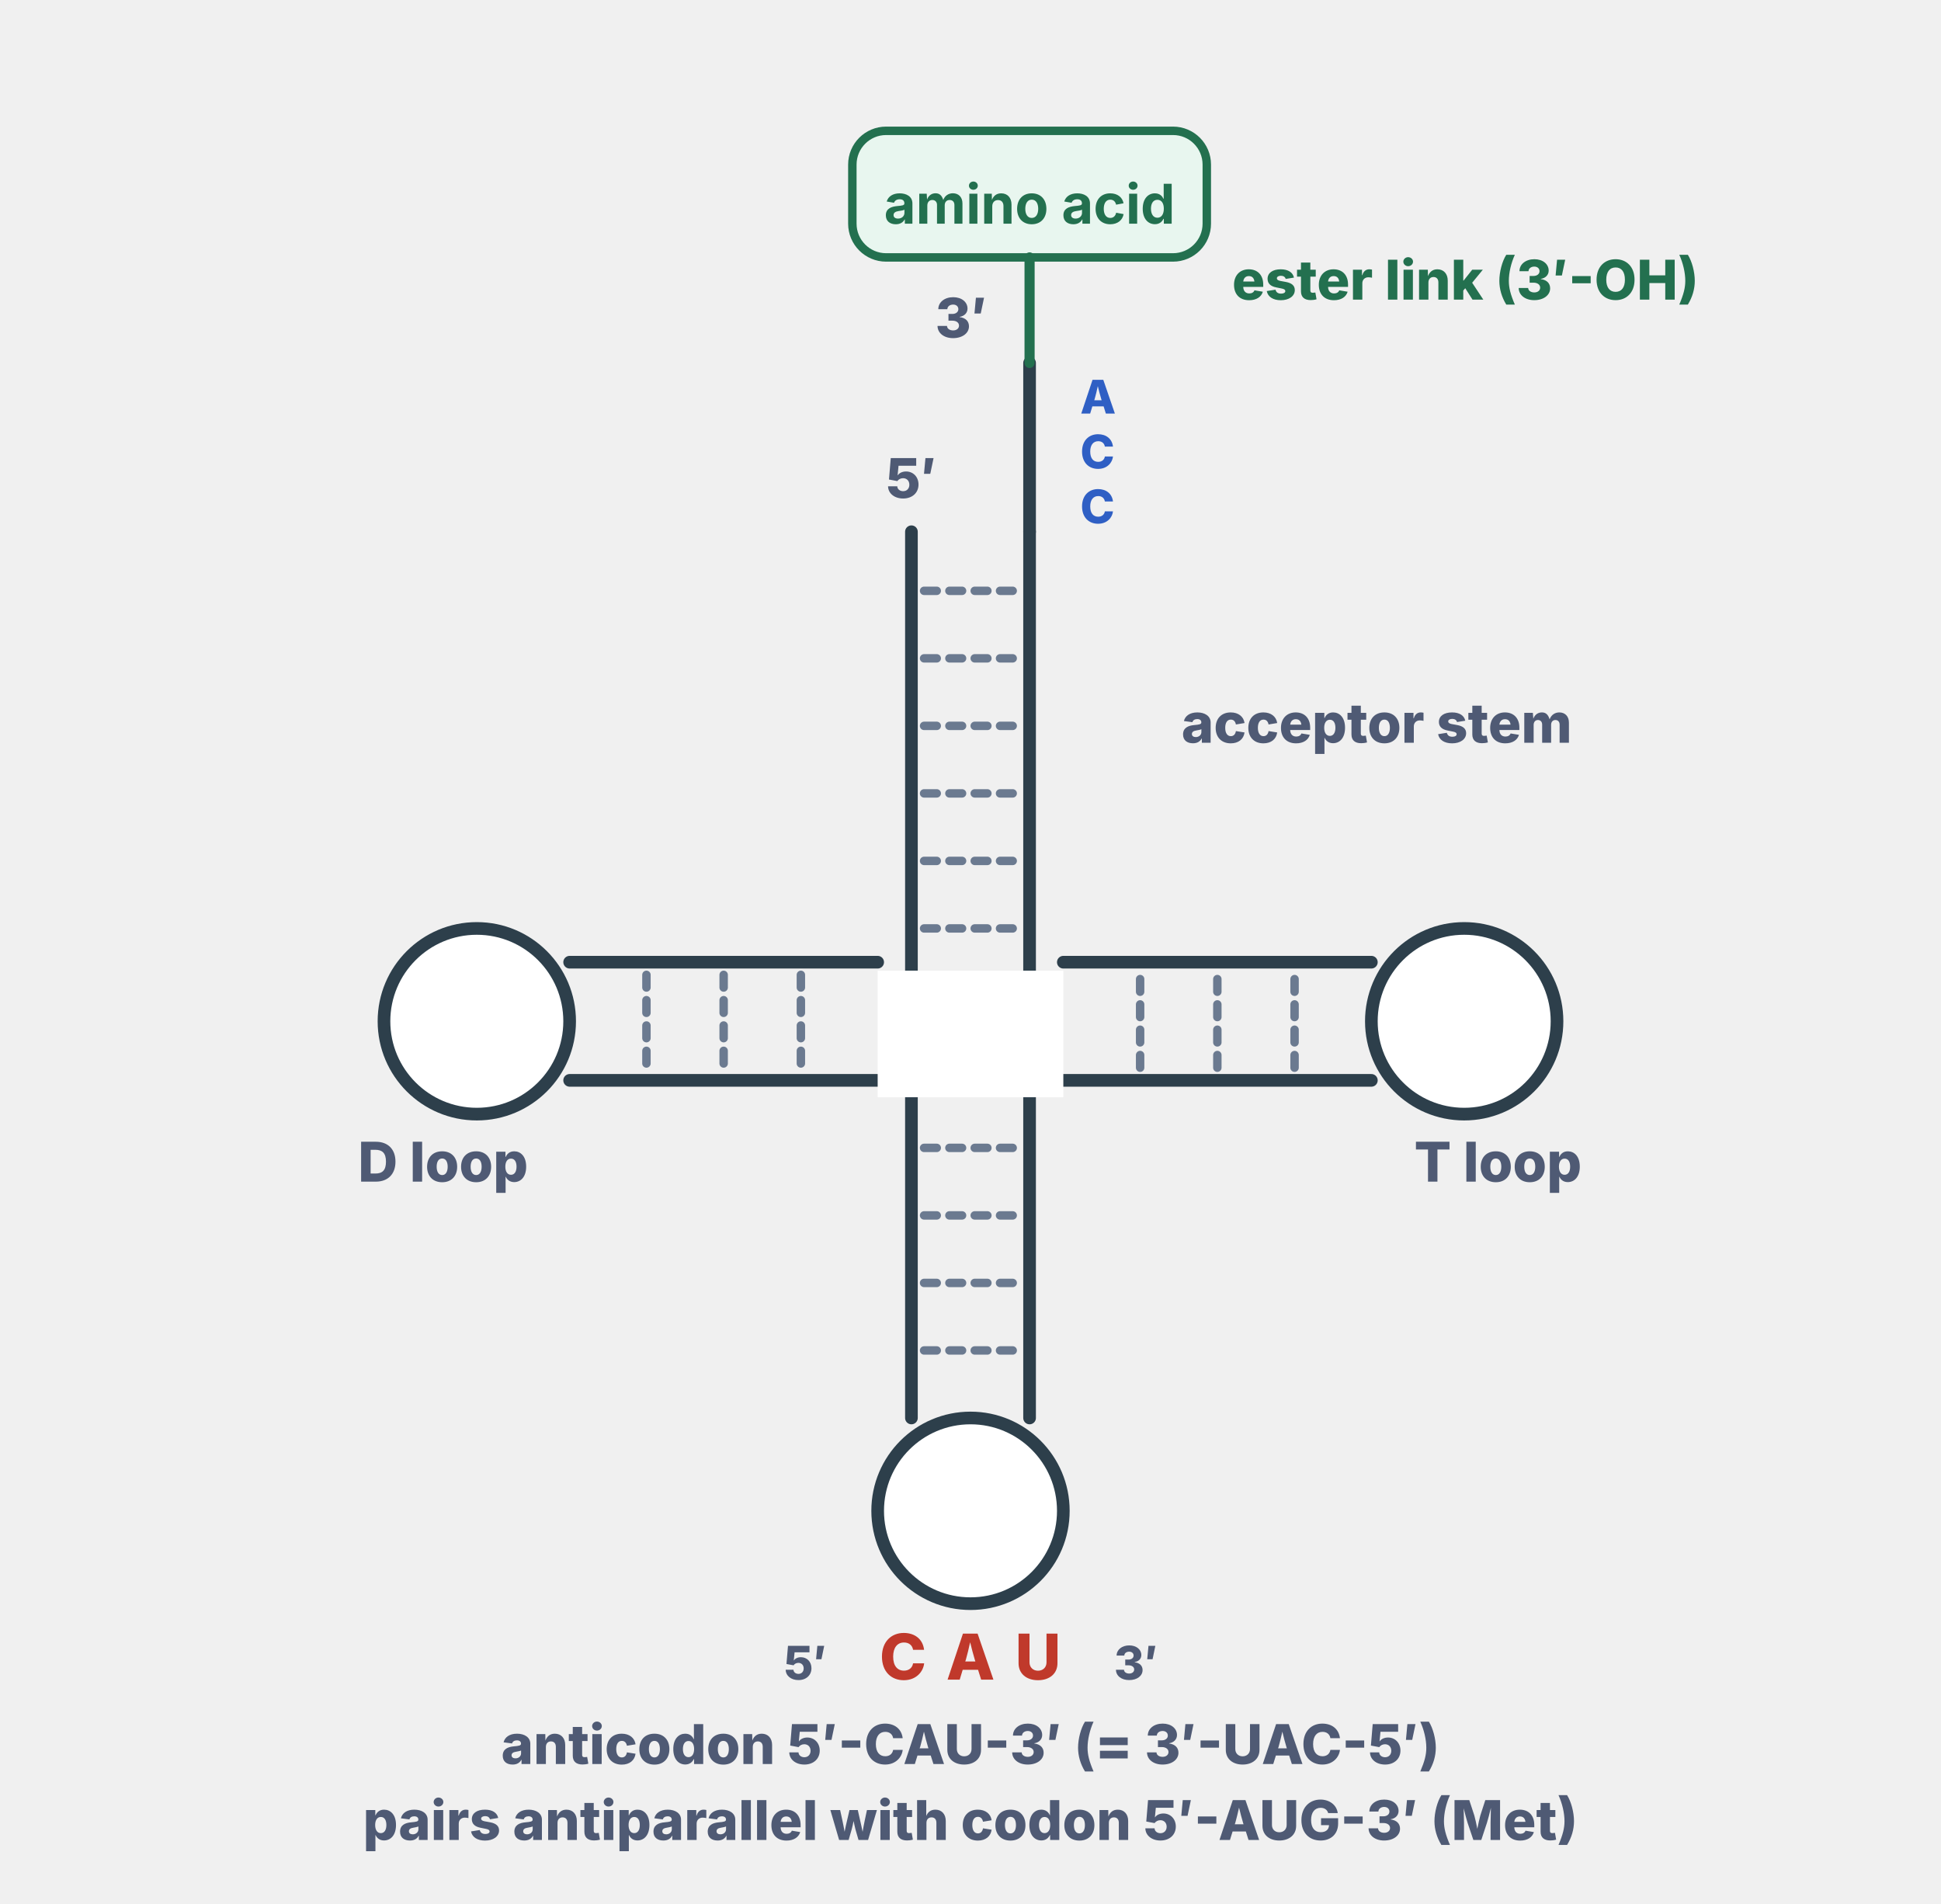
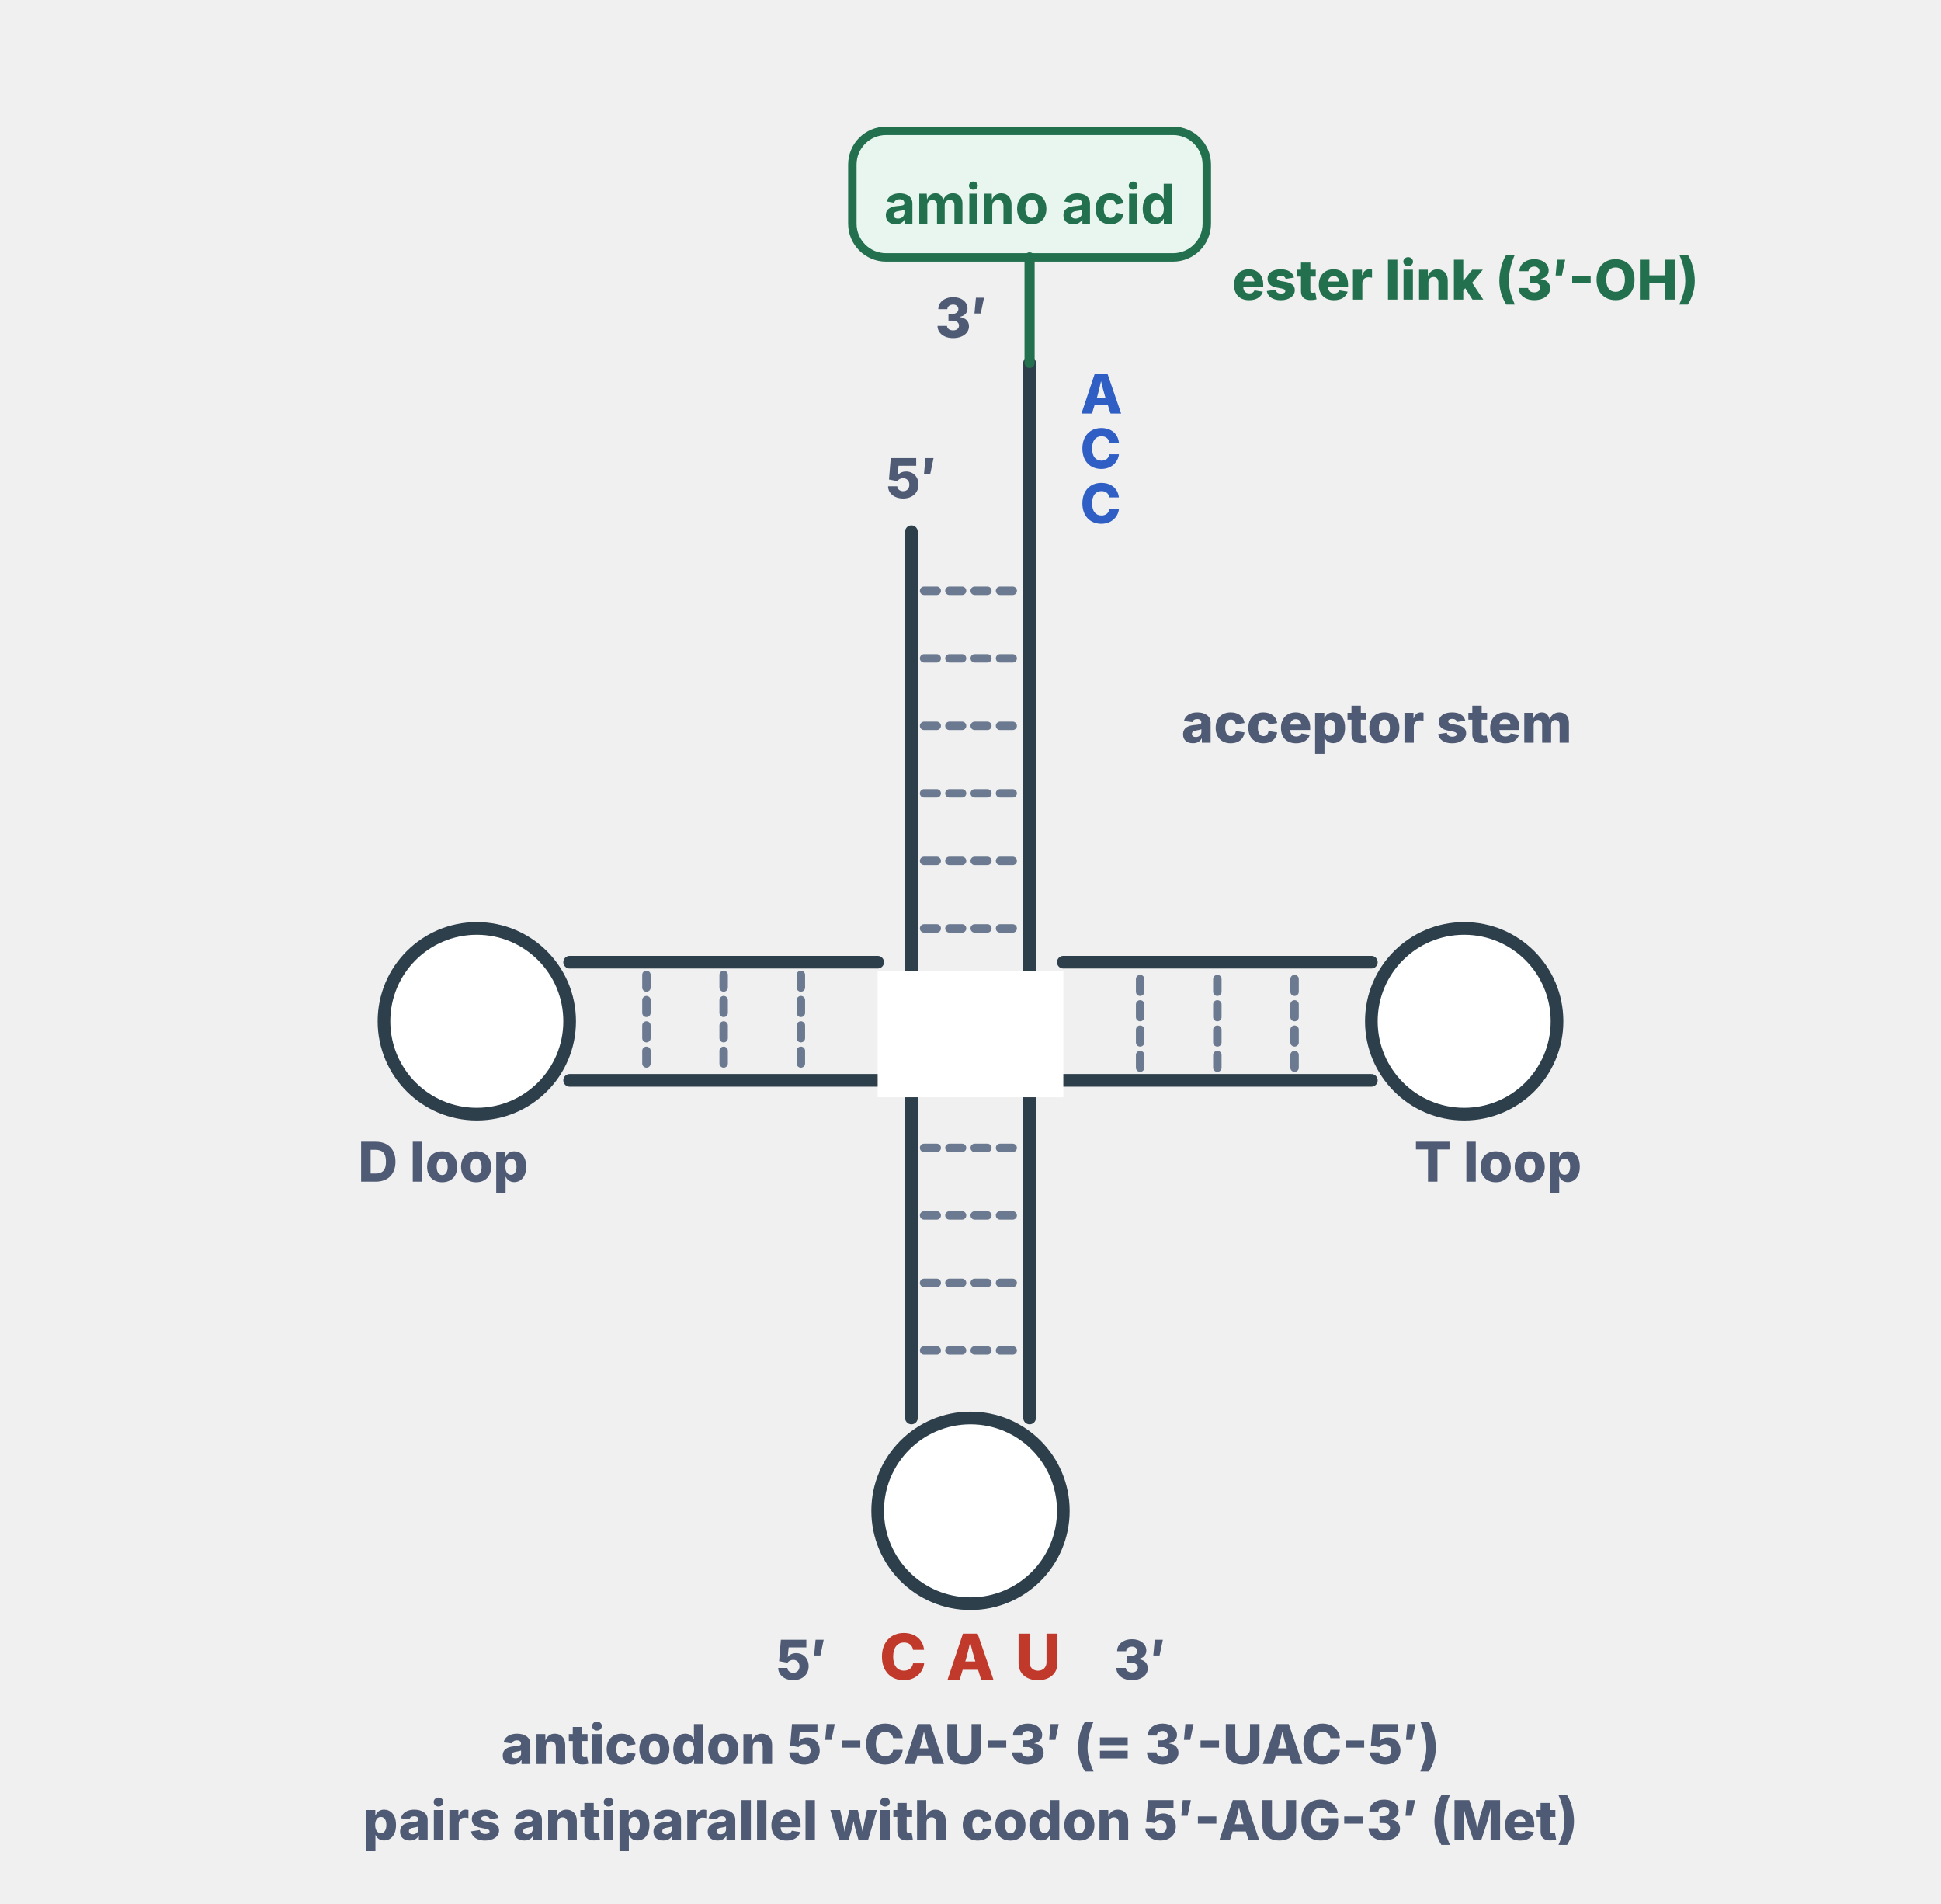
<svg xmlns="http://www.w3.org/2000/svg" viewBox="0 0 460 451" width="460" height="451" role="img" aria-label="tRNA drawn as a cloverleaf. The acceptor stem at the top carries the 5 prime and 3 prime ends; the 3 prime end ends in CCA and holds the amino acid by an ester link. Two side loops (D loop and T loop) flank the stem, and the bottom loop carries the anticodon, 5 prime CAU 3 prime, which pairs antiparallel with the codon 5 prime AUG 3 prime for methionine.">
  <line x1="216.0" y1="236.0" x2="216.0" y2="126.0" stroke="#2d3f4b" stroke-width="3" stroke-linecap="round" />
  <line x1="244.0" y1="236.0" x2="244.0" y2="126.0" stroke="#2d3f4b" stroke-width="3" stroke-linecap="round" />
  <line x1="219.0" y1="220.0" x2="241.0" y2="220.0" stroke="#6b7a90" stroke-width="2" stroke-linecap="round" stroke-dasharray="3 3" />
  <line x1="219.0" y1="204.0" x2="241.0" y2="204.0" stroke="#6b7a90" stroke-width="2" stroke-linecap="round" stroke-dasharray="3 3" />
  <line x1="219.0" y1="188.0" x2="241.0" y2="188.0" stroke="#6b7a90" stroke-width="2" stroke-linecap="round" stroke-dasharray="3 3" />
  <line x1="219.0" y1="172.0" x2="241.0" y2="172.0" stroke="#6b7a90" stroke-width="2" stroke-linecap="round" stroke-dasharray="3 3" />
  <line x1="219.0" y1="156.0" x2="241.0" y2="156.0" stroke="#6b7a90" stroke-width="2" stroke-linecap="round" stroke-dasharray="3 3" />
  <line x1="219.0" y1="140.0" x2="241.0" y2="140.0" stroke="#6b7a90" stroke-width="2" stroke-linecap="round" stroke-dasharray="3 3" />
  <text x="216.0" y="118.0" text-anchor="middle" fill="#4f5a74" font-size="13" font-weight="800" font-family="Nunito,Inter,Helvetica,Arial,sans-serif">5′</text>
  <line x1="244.0" y1="126.0" x2="244.0" y2="86.0" stroke="#2d3f4b" stroke-width="3" stroke-linecap="round" />
-   <text x="256.0" y="124.0" text-anchor="start" fill="#2f5fc4" font-size="11" font-weight="800" font-family="Nunito,Inter,Helvetica,Arial,sans-serif">C</text>
-   <text x="256.0" y="111.0" text-anchor="start" fill="#2f5fc4" font-size="11" font-weight="800" font-family="Nunito,Inter,Helvetica,Arial,sans-serif">C</text>
-   <text x="256.0" y="98.0" text-anchor="start" fill="#2f5fc4" font-size="11" font-weight="800" font-family="Nunito,Inter,Helvetica,Arial,sans-serif">A</text>
+   <text x="256.0" y="124.0" text-anchor="start" fill="#2f5fc4" font-size="13" font-weight="800" font-family="Nunito,Inter,Helvetica,Arial,sans-serif">C</text>
+   <text x="256.0" y="111.0" text-anchor="start" fill="#2f5fc4" font-size="13" font-weight="800" font-family="Nunito,Inter,Helvetica,Arial,sans-serif">C</text>
+   <text x="256.0" y="98.0" text-anchor="start" fill="#2f5fc4" font-size="13" font-weight="800" font-family="Nunito,Inter,Helvetica,Arial,sans-serif">A</text>
  <text x="234.0" y="80.0" text-anchor="end" fill="#4f5a74" font-size="13" font-weight="800" font-family="Nunito,Inter,Helvetica,Arial,sans-serif">3′</text>
  <rect x="202" y="31" width="84" height="30" rx="8" fill="#e8f6ef" stroke="#23704f" stroke-width="2" />
  <text x="244.0" y="53.0" text-anchor="middle" fill="#23704f" font-size="13" font-weight="700" font-family="Nunito,Inter,Helvetica,Arial,sans-serif">amino acid</text>
  <line x1="244.0" y1="86.0" x2="244.0" y2="61.0" stroke="#23704f" stroke-width="2.4" stroke-linecap="round" />
  <text x="292.0" y="71.0" text-anchor="start" fill="#23704f" font-size="13" font-weight="800" font-family="Nunito,Inter,Helvetica,Arial,sans-serif">ester link (3′-OH)</text>
  <text x="280.0" y="176.0" text-anchor="start" fill="#4f5a74" font-size="13" font-weight="800" font-family="Nunito,Inter,Helvetica,Arial,sans-serif">acceptor stem</text>
  <line x1="208.0" y1="228.0" x2="135.0" y2="228.0" stroke="#2d3f4b" stroke-width="3" stroke-linecap="round" />
  <line x1="208.0" y1="256.0" x2="135.0" y2="256.0" stroke="#2d3f4b" stroke-width="3" stroke-linecap="round" />
  <line x1="189.8" y1="231.0" x2="189.8" y2="253.0" stroke="#6b7a90" stroke-width="2" stroke-linecap="round" stroke-dasharray="3 3" />
  <line x1="171.5" y1="231.0" x2="171.5" y2="253.0" stroke="#6b7a90" stroke-width="2" stroke-linecap="round" stroke-dasharray="3 3" />
  <line x1="153.2" y1="231.0" x2="153.2" y2="253.0" stroke="#6b7a90" stroke-width="2" stroke-linecap="round" stroke-dasharray="3 3" />
  <circle cx="113.0" cy="242.0" r="22" fill="#fff" stroke="#2d3f4b" stroke-width="3" />
  <text x="113.0" y="242.0" text-anchor="middle" fill="#4f5a74" font-size="13" font-weight="800" font-family="Nunito,Inter,Helvetica,Arial,sans-serif" />
  <text x="105.0" y="280.0" text-anchor="middle" fill="#4f5a74" font-size="13" font-weight="800" font-family="Nunito,Inter,Helvetica,Arial,sans-serif">D loop</text>
  <line x1="252.0" y1="256.0" x2="325.0" y2="256.0" stroke="#2d3f4b" stroke-width="3" stroke-linecap="round" />
  <line x1="252.0" y1="228.0" x2="325.0" y2="228.0" stroke="#2d3f4b" stroke-width="3" stroke-linecap="round" />
  <line x1="270.2" y1="253.0" x2="270.2" y2="231.0" stroke="#6b7a90" stroke-width="2" stroke-linecap="round" stroke-dasharray="3 3" />
  <line x1="288.5" y1="253.0" x2="288.5" y2="231.0" stroke="#6b7a90" stroke-width="2" stroke-linecap="round" stroke-dasharray="3 3" />
  <line x1="306.8" y1="253.0" x2="306.8" y2="231.0" stroke="#6b7a90" stroke-width="2" stroke-linecap="round" stroke-dasharray="3 3" />
  <circle cx="347.0" cy="242.0" r="22" fill="#fff" stroke="#2d3f4b" stroke-width="3" />
  <text x="347.0" y="242.0" text-anchor="middle" fill="#4f5a74" font-size="13" font-weight="800" font-family="Nunito,Inter,Helvetica,Arial,sans-serif" />
  <text x="355.0" y="280.0" text-anchor="middle" fill="#4f5a74" font-size="13" font-weight="800" font-family="Nunito,Inter,Helvetica,Arial,sans-serif">T loop</text>
  <line x1="216.0" y1="256.0" x2="216.0" y2="336.0" stroke="#2d3f4b" stroke-width="3" stroke-linecap="round" />
  <line x1="244.0" y1="256.0" x2="244.0" y2="336.0" stroke="#2d3f4b" stroke-width="3" stroke-linecap="round" />
  <line x1="219.0" y1="272.0" x2="241.0" y2="272.0" stroke="#6b7a90" stroke-width="2" stroke-linecap="round" stroke-dasharray="3 3" />
  <line x1="219.0" y1="288.0" x2="241.0" y2="288.0" stroke="#6b7a90" stroke-width="2" stroke-linecap="round" stroke-dasharray="3 3" />
  <line x1="219.0" y1="304.0" x2="241.0" y2="304.0" stroke="#6b7a90" stroke-width="2" stroke-linecap="round" stroke-dasharray="3 3" />
  <line x1="219.0" y1="320.0" x2="241.0" y2="320.0" stroke="#6b7a90" stroke-width="2" stroke-linecap="round" stroke-dasharray="3 3" />
  <circle cx="230.0" cy="358.0" r="22" fill="#fff" stroke="#2d3f4b" stroke-width="3" />
  <text x="230.0" y="358.0" text-anchor="middle" fill="#4f5a74" font-size="13" font-weight="800" font-family="Nunito,Inter,Helvetica,Arial,sans-serif" />
  <text x="214.0" y="398.0" text-anchor="middle" fill="#c0392b" font-size="15" font-weight="800" font-family="Nunito,Inter,Helvetica,Arial,sans-serif">C</text>
  <text x="230.0" y="398.0" text-anchor="middle" fill="#c0392b" font-size="15" font-weight="800" font-family="Nunito,Inter,Helvetica,Arial,sans-serif">A</text>
  <text x="246.0" y="398.0" text-anchor="middle" fill="#c0392b" font-size="15" font-weight="800" font-family="Nunito,Inter,Helvetica,Arial,sans-serif">U</text>
-   <text x="196.0" y="398.0" text-anchor="end" fill="#4f5a74" font-size="11" font-weight="800" font-family="Nunito,Inter,Helvetica,Arial,sans-serif">5′</text>
-   <text x="264.0" y="398.0" text-anchor="start" fill="#4f5a74" font-size="11" font-weight="800" font-family="Nunito,Inter,Helvetica,Arial,sans-serif">3′</text>
+   <text x="196.0" y="398.0" text-anchor="end" fill="#4f5a74" font-size="13" font-weight="800" font-family="Nunito,Inter,Helvetica,Arial,sans-serif">5′</text>
+   <text x="264.0" y="398.0" text-anchor="start" fill="#4f5a74" font-size="13" font-weight="800" font-family="Nunito,Inter,Helvetica,Arial,sans-serif">3′</text>
  <text x="230.0" y="418.0" text-anchor="middle" fill="#4f5a74" font-size="13" font-weight="800" font-family="Nunito,Inter,Helvetica,Arial,sans-serif">anticodon 5′-CAU-3′ (= 3′-UAC-5′)</text>
  <text x="230.0" y="436.0" text-anchor="middle" fill="#4f5a74" font-size="13" font-weight="800" font-family="Nunito,Inter,Helvetica,Arial,sans-serif">pairs antiparallel with codon 5′-AUG-3′ (Met)</text>
  <rect x="208" y="230" width="44" height="30" fill="#fff" stroke="none" />
</svg>
